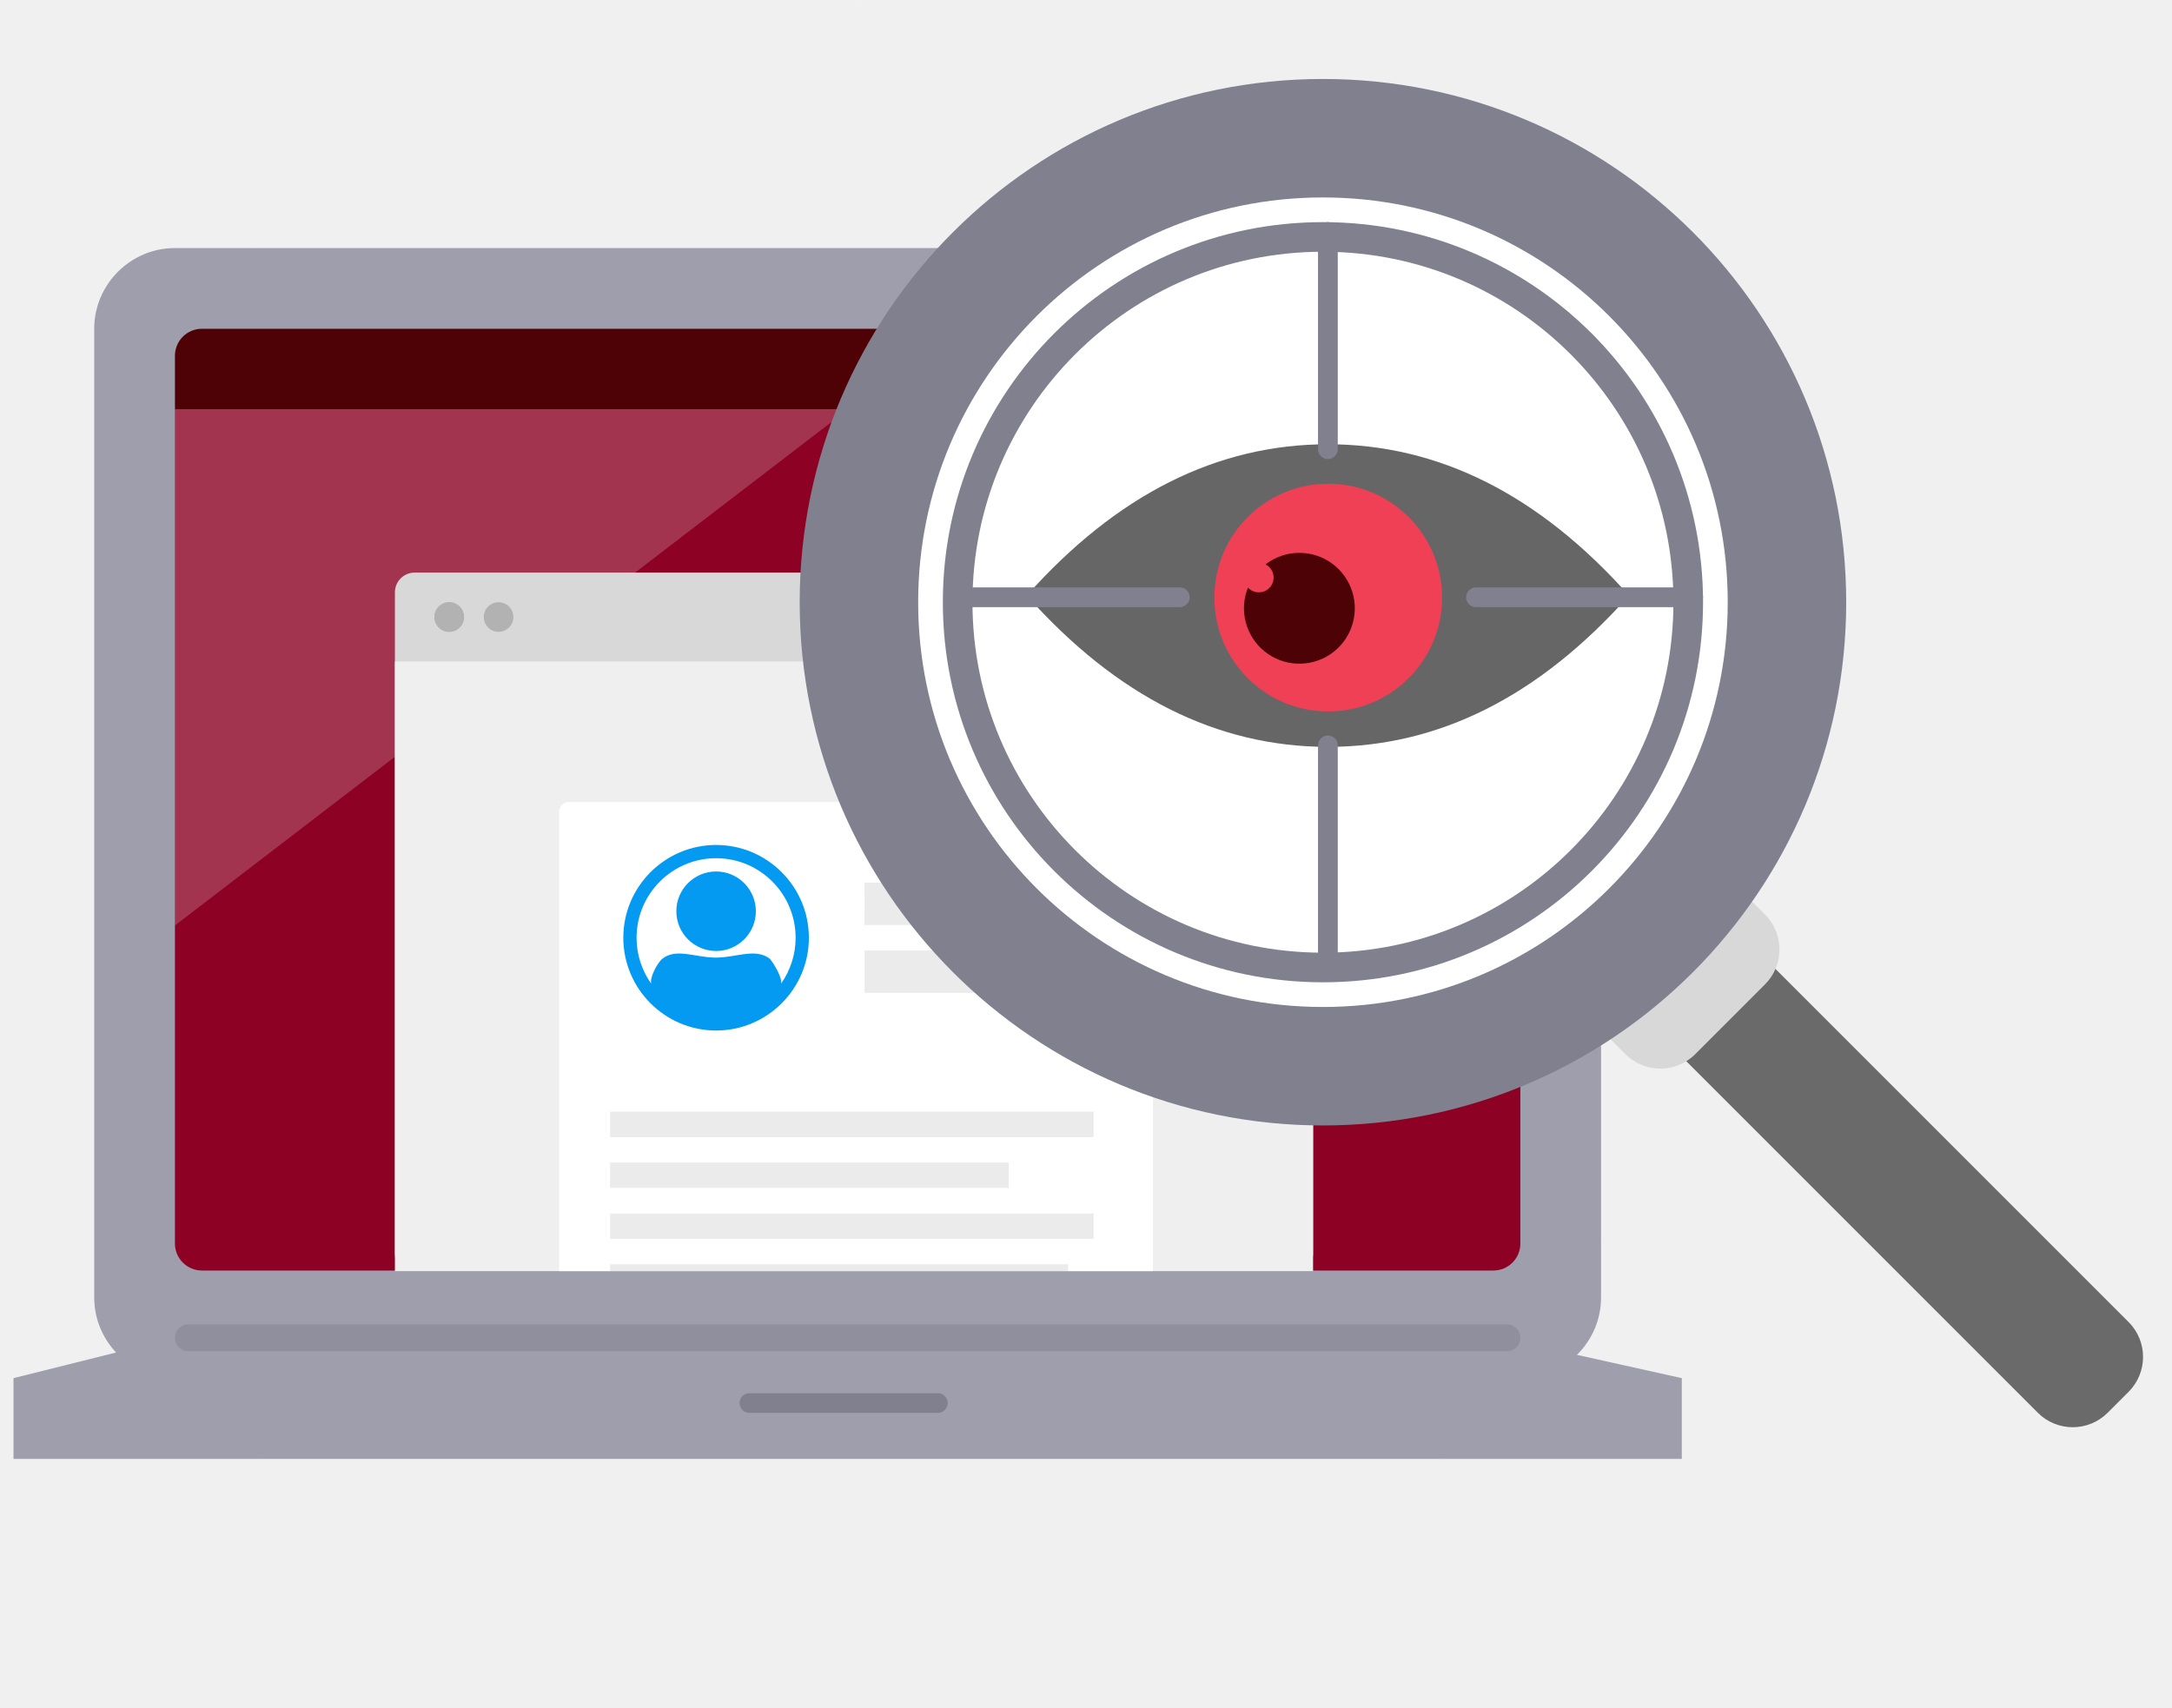
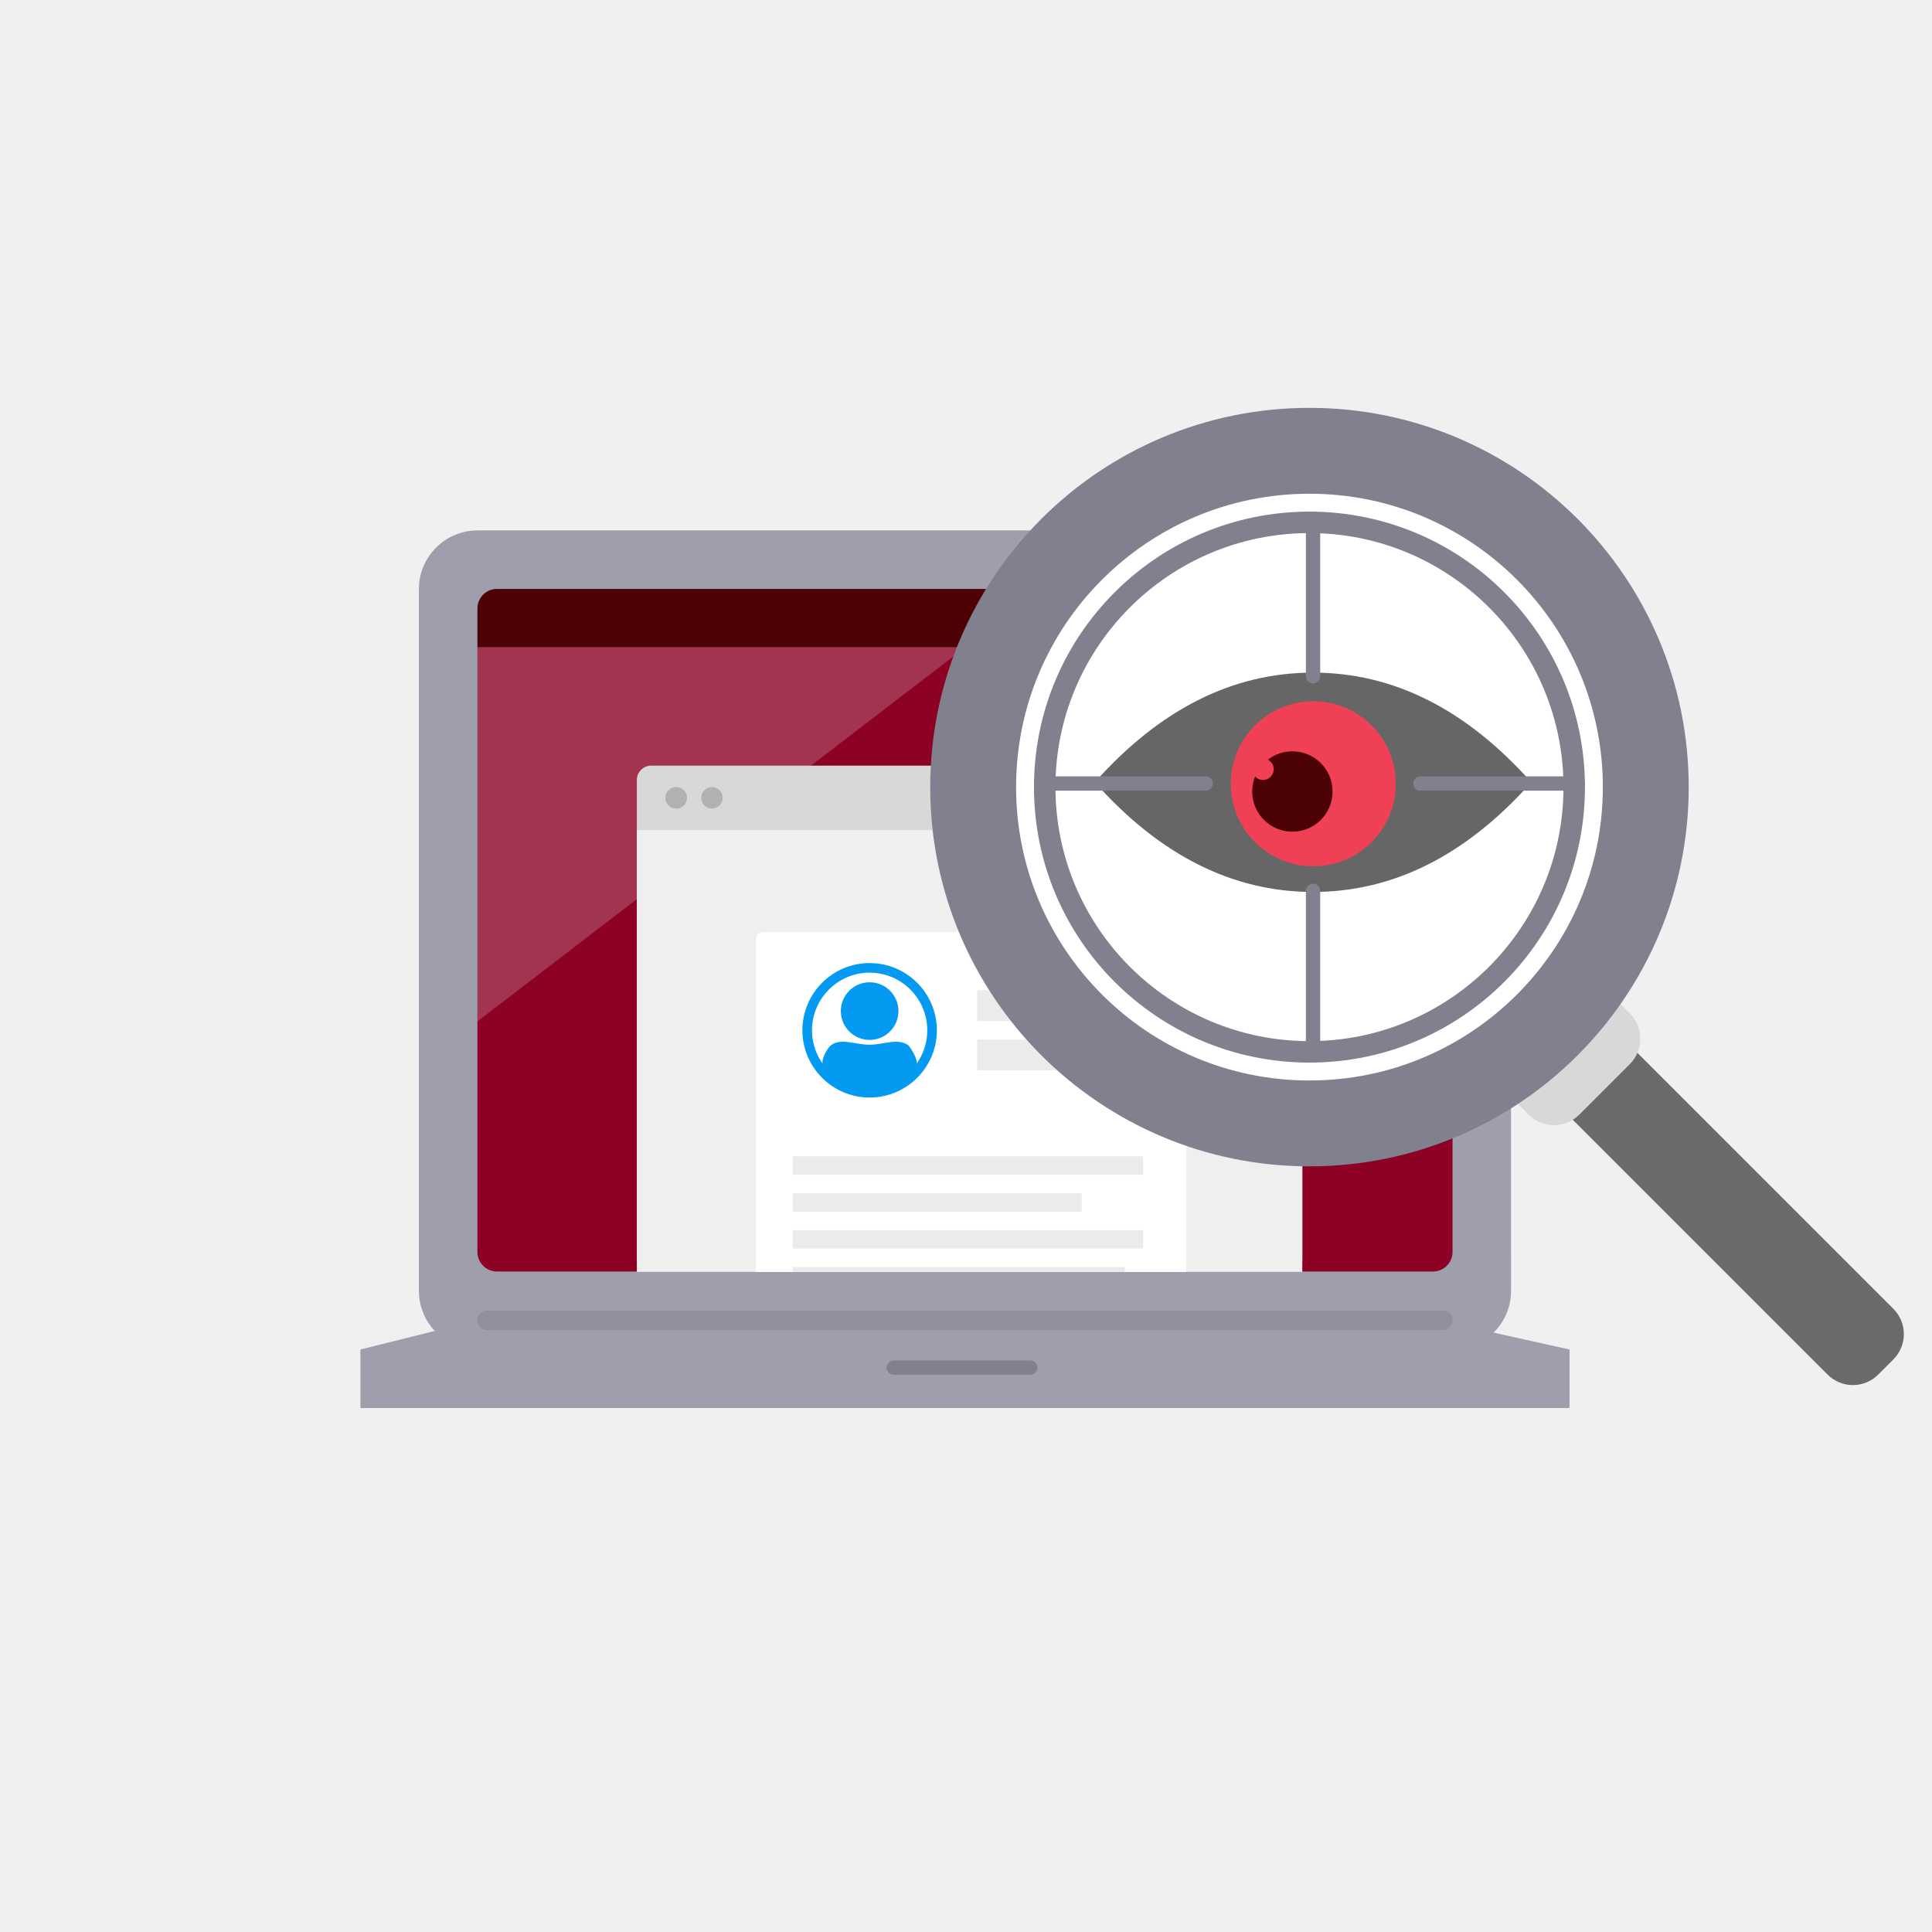
- <svg xmlns="http://www.w3.org/2000/svg" xmlns:xlink="http://www.w3.org/1999/xlink" width="220" height="173">
+ <svg xmlns="http://www.w3.org/2000/svg" xmlns:xlink="http://www.w3.org/1999/xlink" width="270" height="270">
  <defs>
    <path id="a" d="M0 0h103v83.754H0z" />
  </defs>
  <g fill="none" fill-rule="evenodd">
-     <path d="M86.08 0C38.538 0 0 38.539 0 86.08c0 47.54 38.539 86.079 86.08 86.079 47.54 0 86.079-38.54 86.079-86.08S133.619 0 86.079 0z" fill-opacity=".4" fill="#F0F0F4" />
-     <path fill="#9E9EAC" d="M170.347 139.596v8.177H1.367v-8.177l21.804-5.45h122.646z" />
-     <path d="M162.17 33.302v98.118c0 4.497-3.679 8.176-8.176 8.176H17.72c-4.497 0-8.177-3.68-8.177-8.176V33.302c0-4.497 3.68-8.176 8.177-8.176h136.274c4.497 0 8.177 3.68 8.177 8.176" fill="#9E9EAC" />
-     <path d="M102.21 41.479H17.72v84.49a2.733 2.733 0 002.725 2.725h130.823c1.5 0 2.726-1.226 2.726-2.725v-84.49H102.21z" fill="#8C0124" />
-     <path d="M151.269 33.302H20.445a2.734 2.734 0 00-2.725 2.726v5.45h136.274v-5.45a2.733 2.733 0 00-2.725-2.726" fill="#4E0206" />
-     <path d="M152.631 136.87H19.082a1.362 1.362 0 110-2.725h133.55a1.362 1.362 0 110 2.726" fill="#8F8F9D" />
-     <path stroke="#80808E" stroke-width="2" stroke-linecap="round" stroke-linejoin="round" d="M75.911 142.12h19.078" />
-     <path fill-opacity=".2" fill="#FFF" d="M17.72 41.479v52.263l68.154-52.263z" />
-     <g transform="translate(31 45)">
+     <path d="M135.08 49C87.538 49 49 87.539 49 135.08c0 47.54 38.539 86.079 86.08 86.079 47.54 0 86.079-38.54 86.079-86.08S182.619 49 135.079 49z" fill-opacity=".4" fill="#F0F0F4" />
+     <path fill="#9E9EAC" d="M219.347 188.596v8.177H50.367v-8.177l21.804-5.45h122.646z" />
+     <path d="M211.17 82.302v98.118c0 4.497-3.679 8.176-8.176 8.176H66.72c-4.497 0-8.177-3.68-8.177-8.176V82.302c0-4.497 3.68-8.176 8.177-8.176h136.274c4.497 0 8.177 3.68 8.177 8.176" fill="#9E9EAC" />
+     <path d="M151.21 90.479H66.72v84.49a2.733 2.733 0 002.725 2.725h130.823c1.5 0 2.726-1.226 2.726-2.725v-84.49H151.21z" fill="#8C0124" />
+     <path d="M200.269 82.302H69.445a2.734 2.734 0 00-2.725 2.726v5.45h136.274v-5.45a2.733 2.733 0 00-2.725-2.726" fill="#4E0206" />
+     <path d="M201.631 185.87H68.082a1.362 1.362 0 110-2.725h133.55a1.362 1.362 0 110 2.726" fill="#8F8F9D" />
+     <path stroke="#80808E" stroke-width="2" stroke-linecap="round" stroke-linejoin="round" d="M124.911 191.12h19.078" />
+     <path fill-opacity=".2" fill="#FFF" d="M66.72 90.479v52.263l68.154-52.263z" />
+     <g transform="translate(80 94)">
      <mask id="b" fill="#fff">
        <use xlink:href="#a" />
      </mask>
      <g mask="url(#b)">
        <g transform="translate(9 13)">
          <rect fill="#D8D8D8" width="93" height="71" rx="2" />
          <circle fill="#B2B2B2" cx="5.5" cy="4.5" r="1.5" />
          <path d="M5.5 6a1.5 1.5 0 100-3 1.5 1.5 0 000 3zm5 0a1.5 1.5 0 100-3 1.5 1.5 0 000 3z" fill="#B2B2B2" />
          <path fill="#EFEFEF" d="M0 9h93v62.2H0z" />
        </g>
      </g>
      <g mask="url(#b)">
        <path d="M26.638 36.24h58.145a1 1 0 011 1v82.632a1 1 0 01-1 1H26.638a1 1 0 01-1-1V37.239a1 1 0 011-1z" fill="#FFF" />
        <path fill-opacity=".5" fill="#D8D8D8" d="M56.57 44.402h14.606v4.296H56.569zm0 6.873h23.198v4.296H56.57zM30.793 67.6h48.975v2.578H30.793zm0 5.156h40.383v2.577H30.793zm0 5.155h48.975v2.578H30.793zm0 5.155H77.19v2.578H30.793zm0 5.156H45.4v2.577H30.793zm0 8.592h40.383v2.577H30.793zm0 5.155h48.975v2.578H30.793zm0 5.155h45.538v2.578H30.793zm0 5.156h6.014v2.577h-6.014z" />
        <path d="M41.533 40.589c5.182 0 9.398 4.217 9.398 9.398 0 5.18-4.216 9.397-9.398 9.397-5.182 0-9.398-4.217-9.398-9.397 0-5.181 4.216-9.398 9.398-9.398zm0 1.342c-4.442 0-8.055 3.613-8.055 8.056a8.01 8.01 0 001.482 4.651c-.18-.61.633-2.133 1.14-2.533C37.5 51 39.455 52 41.5 52c2.046 0 4-1 5.466.105.377.435 1.307 1.932 1.14 2.538a8.032 8.032 0 001.482-4.656c0-4.443-3.612-8.056-8.055-8.056zm0 1.343a4.027 4.027 0 110 8.055 4.027 4.027 0 010-8.055z" fill="#049AF1" />
      </g>
    </g>
-     <g transform="translate(87 14)">
+     <g transform="translate(136 63)">
      <rect fill="#6A6A6A" transform="rotate(-45 103.5 104)" x="97" y="70" width="13" height="68" rx="5" />
      <path d="M76.222 84.293l7.07-7.071a5 5 0 017.072 0l1.414 1.414a5 5 0 010 7.071l-7.07 7.071a5 5 0 01-7.072 0l-1.414-1.414a5 5 0 010-7.071z" fill="#D8D8D8" />
      <circle stroke="#80808E" stroke-width="12" fill="#FFF" cx="47" cy="47" r="47" />
      <circle stroke="#80808E" stroke-width="3" cx="47" cy="47" r="37" />
      <path d="M47.5 61.652c11.23 0 21.396-5.109 30.5-15.326C68.896 36.109 58.73 31 47.5 31S26.104 36.109 17 46.326c9.104 10.217 19.27 15.326 30.5 15.326z" fill="#666" />
      <path d="M47.532 58.065c6.37 0 11.533-5.164 11.533-11.533S53.9 35 47.532 35 36 40.163 36 46.532c0 6.37 5.163 11.533 11.532 11.533z" fill="#EF4056" />
      <path d="M44.614 42a5.614 5.614 0 11-5.21 3.521 1.5 1.5 0 101.784-2.355A5.592 5.592 0 0144.613 42z" fill="#4D0206" />
      <path stroke="#80808E" stroke-width="2" stroke-linecap="round" d="M10.5 46.5h22m30 0h22m-37 15v22m0-74v22" />
    </g>
  </g>
</svg>
